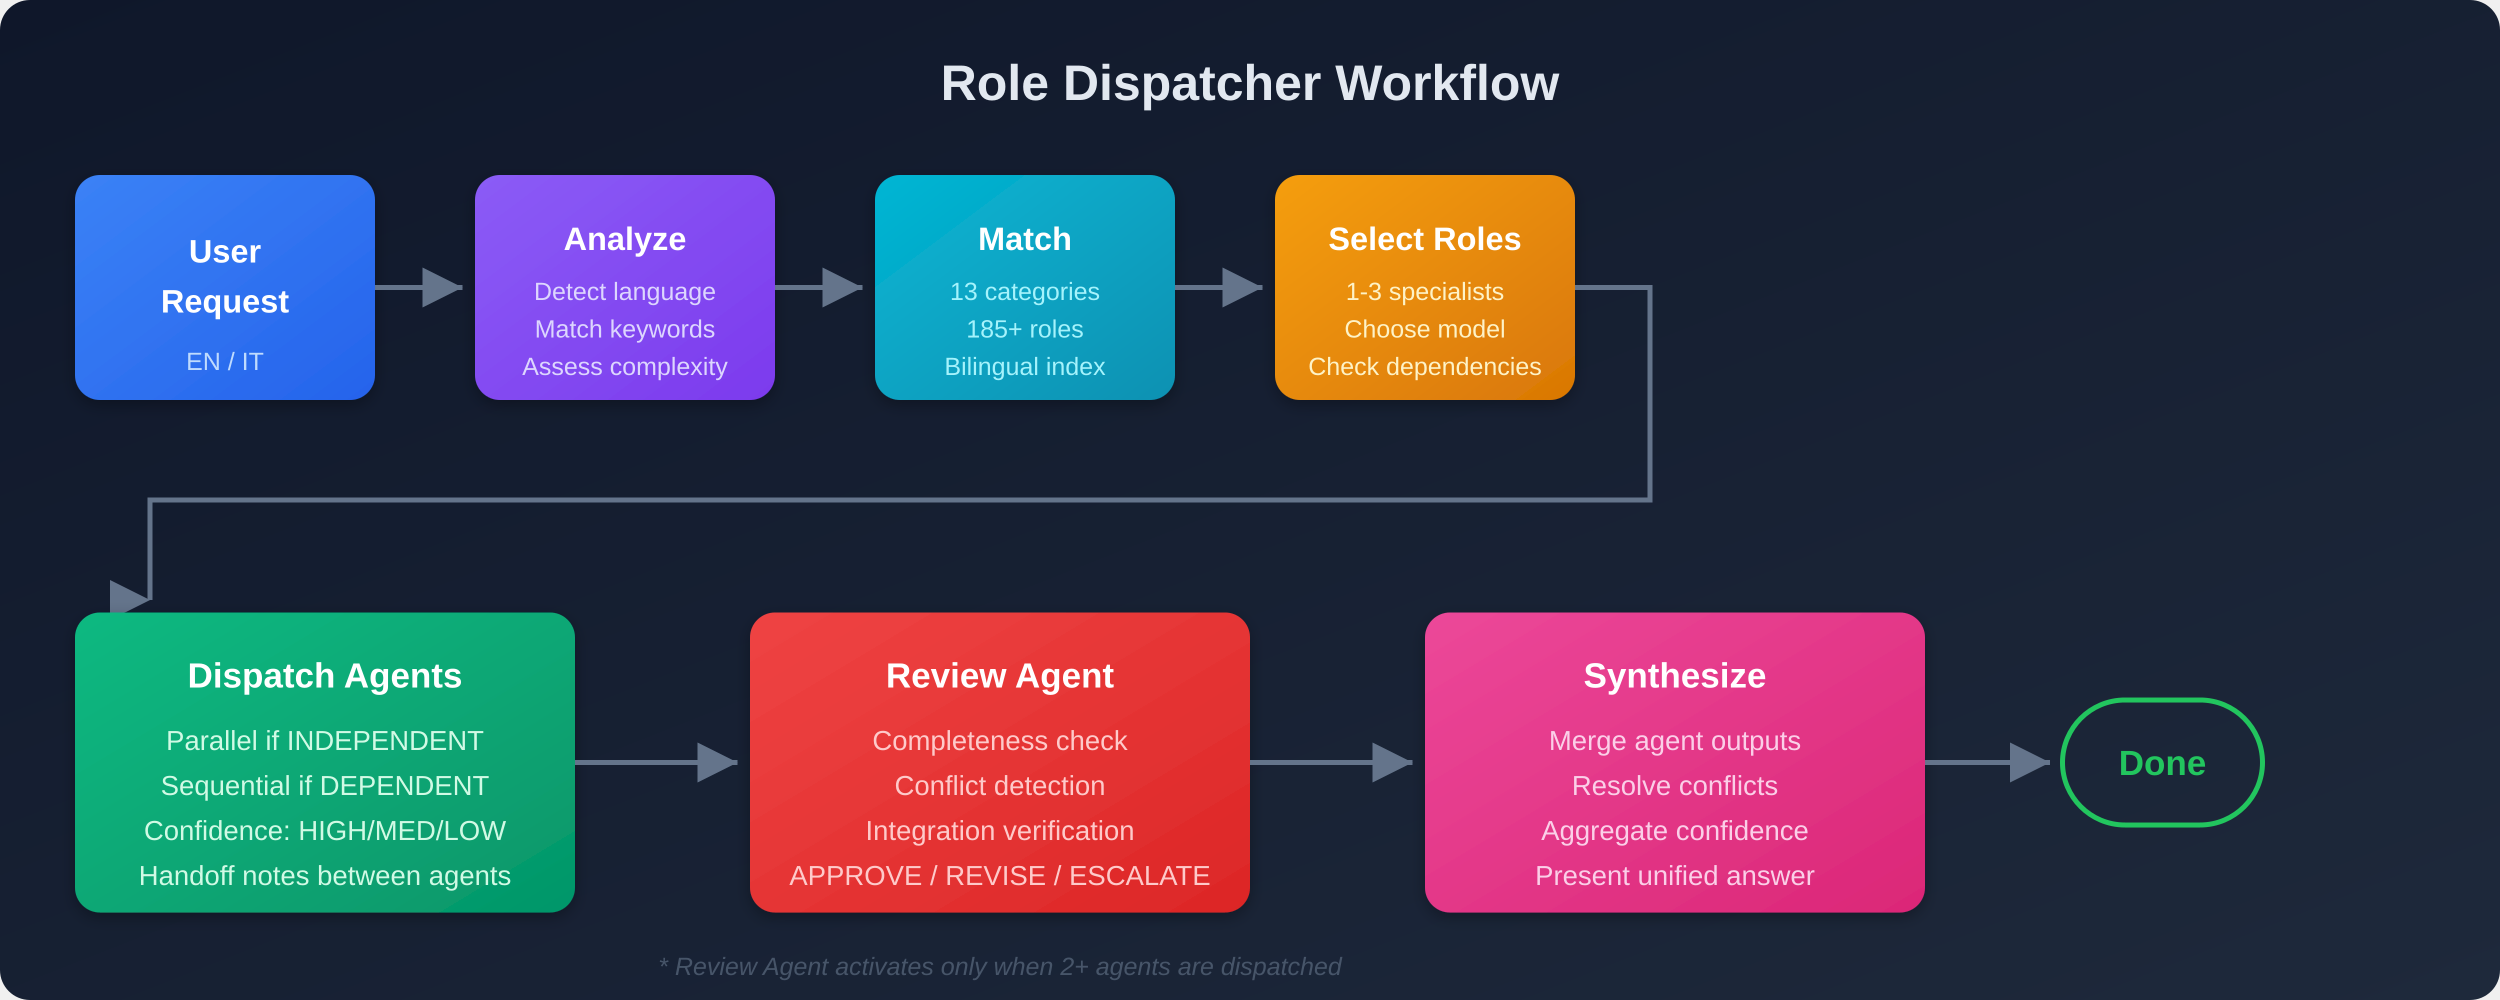
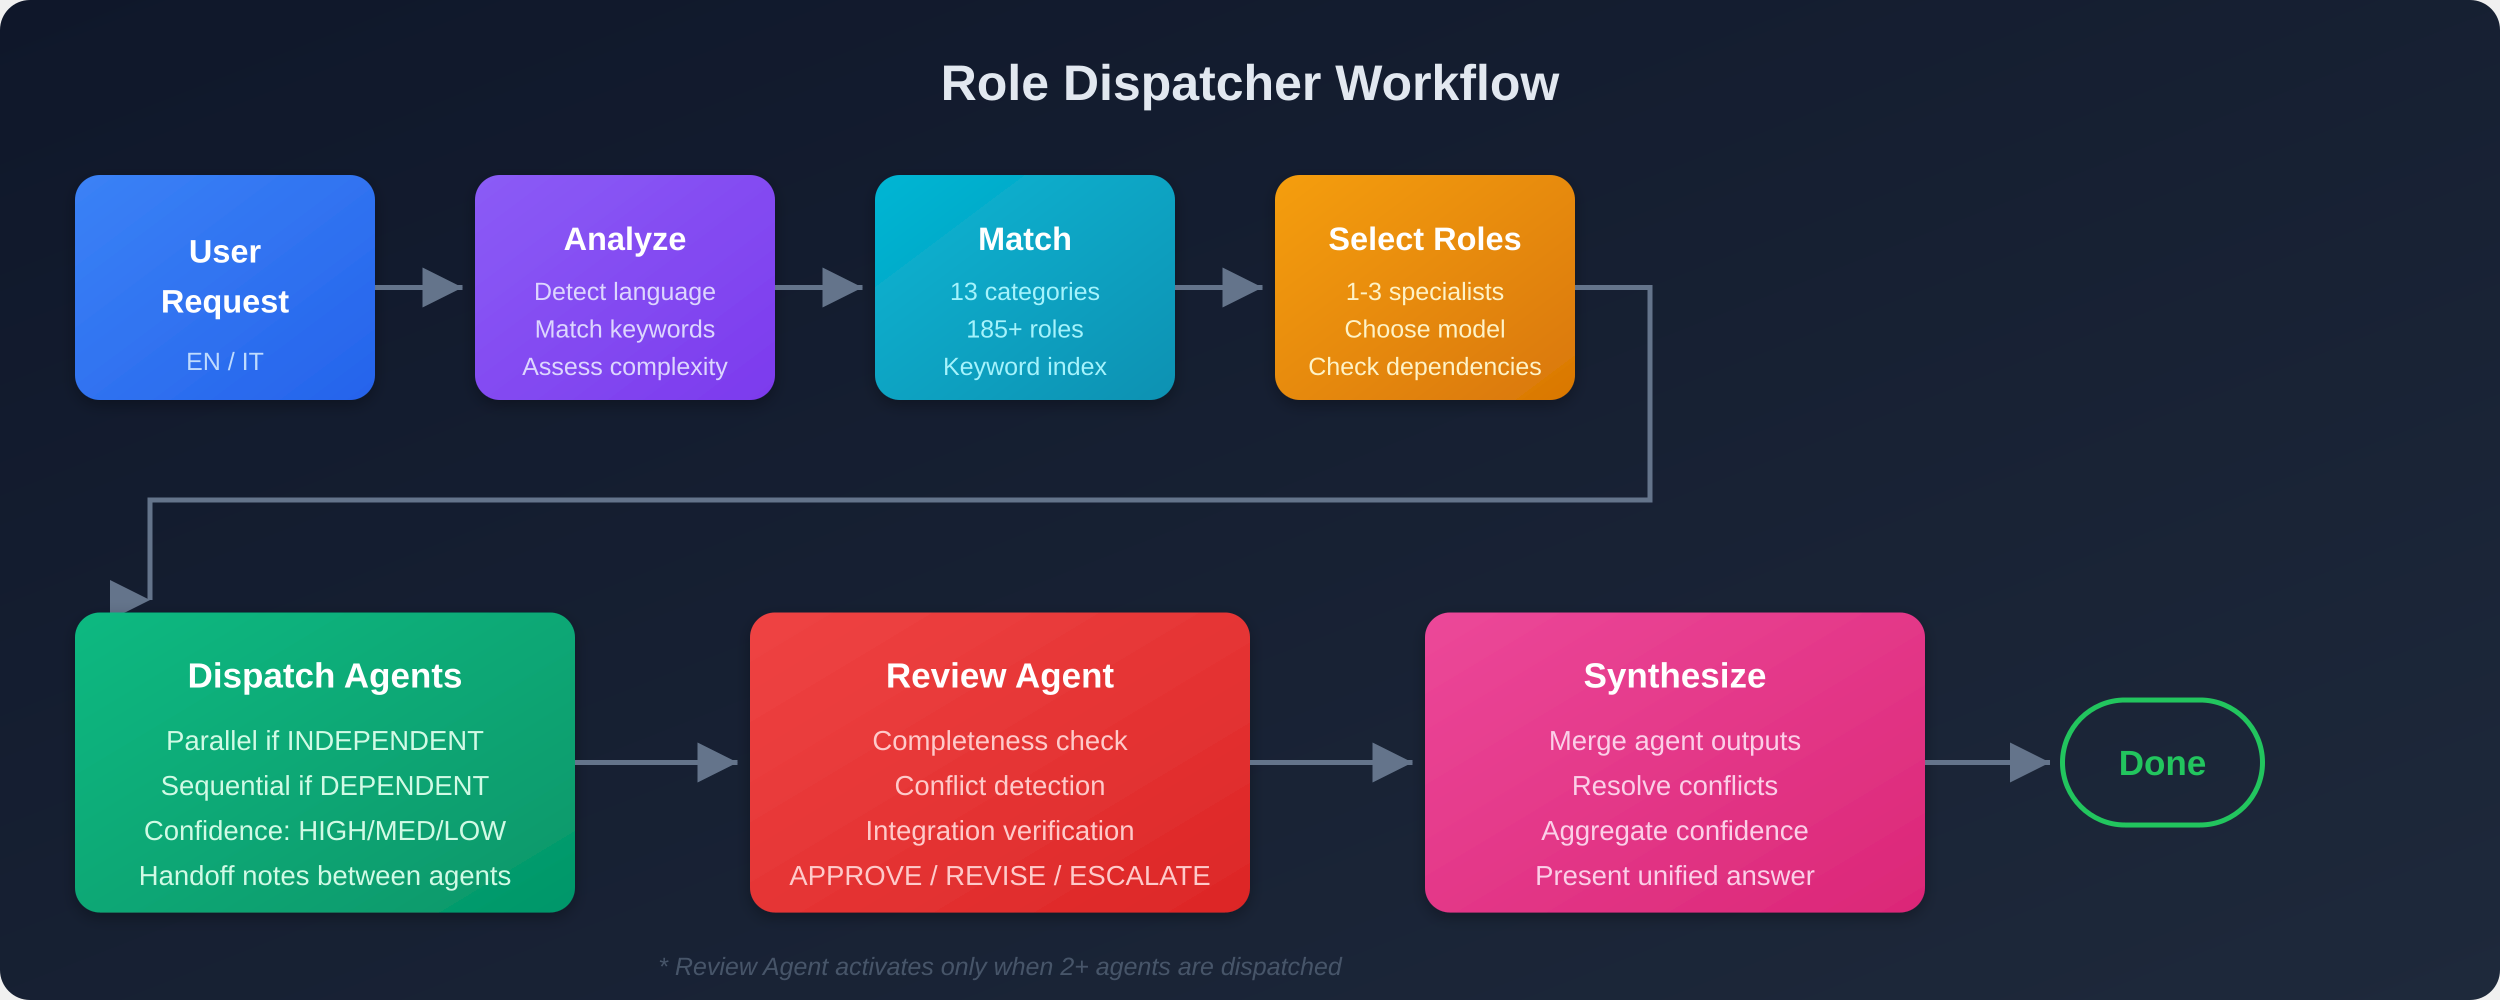
<svg xmlns="http://www.w3.org/2000/svg" viewBox="0 0 1000 400" width="1000" height="400">
  <defs>
    <linearGradient id="bg" x1="0%" y1="0%" x2="100%" y2="100%">
      <stop offset="0%" style="stop-color:#0f172a" />
      <stop offset="100%" style="stop-color:#1e293b" />
    </linearGradient>
    <linearGradient id="box1" x1="0%" y1="0%" x2="100%" y2="100%">
      <stop offset="0%" style="stop-color:#3b82f6" />
      <stop offset="100%" style="stop-color:#2563eb" />
    </linearGradient>
    <linearGradient id="box2" x1="0%" y1="0%" x2="100%" y2="100%">
      <stop offset="0%" style="stop-color:#8b5cf6" />
      <stop offset="100%" style="stop-color:#7c3aed" />
    </linearGradient>
    <linearGradient id="box3" x1="0%" y1="0%" x2="100%" y2="100%">
      <stop offset="0%" style="stop-color:#06b6d4" />
      <stop offset="100%" style="stop-color:#0891b2" />
    </linearGradient>
    <linearGradient id="box4" x1="0%" y1="0%" x2="100%" y2="100%">
      <stop offset="0%" style="stop-color:#f59e0b" />
      <stop offset="100%" style="stop-color:#d97706" />
    </linearGradient>
    <linearGradient id="box5" x1="0%" y1="0%" x2="100%" y2="100%">
      <stop offset="0%" style="stop-color:#10b981" />
      <stop offset="100%" style="stop-color:#059669" />
    </linearGradient>
    <linearGradient id="box6" x1="0%" y1="0%" x2="100%" y2="100%">
      <stop offset="0%" style="stop-color:#ef4444" />
      <stop offset="100%" style="stop-color:#dc2626" />
    </linearGradient>
    <linearGradient id="box7" x1="0%" y1="0%" x2="100%" y2="100%">
      <stop offset="0%" style="stop-color:#ec4899" />
      <stop offset="100%" style="stop-color:#db2777" />
    </linearGradient>
    <filter id="shadow" x="-5%" y="-5%" width="110%" height="120%">
      <feDropShadow dx="0" dy="2" stdDeviation="3" flood-color="#000" flood-opacity="0.3" />
    </filter>
    <marker id="arrow" viewBox="0 0 10 10" refX="10" refY="5" markerWidth="8" markerHeight="8" orient="auto-start-auto">
      <path d="M 0 0 L 10 5 L 0 10 z" fill="#64748b" />
    </marker>
  </defs>
  <rect width="1000" height="400" fill="url(#bg)" rx="12" />
  <text x="500" y="40" text-anchor="middle" fill="#e2e8f0" font-family="Segoe UI, Arial, sans-serif" font-size="20" font-weight="bold">Role Dispatcher Workflow</text>
  <rect x="30" y="70" width="120" height="90" rx="10" fill="url(#box1)" filter="url(#shadow)" />
  <text x="90" y="105" text-anchor="middle" fill="white" font-family="Segoe UI, Arial, sans-serif" font-size="13" font-weight="bold">User</text>
  <text x="90" y="125" text-anchor="middle" fill="white" font-family="Segoe UI, Arial, sans-serif" font-size="13" font-weight="bold">Request</text>
  <text x="90" y="148" text-anchor="middle" fill="#bfdbfe" font-family="Segoe UI, Arial, sans-serif" font-size="10">EN / IT</text>
  <line x1="150" y1="115" x2="185" y2="115" stroke="#64748b" stroke-width="2" marker-end="url(#arrow)" />
  <rect x="190" y="70" width="120" height="90" rx="10" fill="url(#box2)" filter="url(#shadow)" />
  <text x="250" y="100" text-anchor="middle" fill="white" font-family="Segoe UI, Arial, sans-serif" font-size="13" font-weight="bold">Analyze</text>
  <text x="250" y="120" text-anchor="middle" fill="#ddd6fe" font-family="Segoe UI, Arial, sans-serif" font-size="10">Detect language</text>
  <text x="250" y="135" text-anchor="middle" fill="#ddd6fe" font-family="Segoe UI, Arial, sans-serif" font-size="10">Match keywords</text>
  <text x="250" y="150" text-anchor="middle" fill="#ddd6fe" font-family="Segoe UI, Arial, sans-serif" font-size="10">Assess complexity</text>
  <line x1="310" y1="115" x2="345" y2="115" stroke="#64748b" stroke-width="2" marker-end="url(#arrow)" />
  <rect x="350" y="70" width="120" height="90" rx="10" fill="url(#box3)" filter="url(#shadow)" />
  <text x="410" y="100" text-anchor="middle" fill="white" font-family="Segoe UI, Arial, sans-serif" font-size="13" font-weight="bold">Match</text>
  <text x="410" y="120" text-anchor="middle" fill="#a5f3fc" font-family="Segoe UI, Arial, sans-serif" font-size="10">13 categories</text>
  <text x="410" y="135" text-anchor="middle" fill="#a5f3fc" font-family="Segoe UI, Arial, sans-serif" font-size="10">185+ roles</text>
-   <text x="410" y="150" text-anchor="middle" fill="#a5f3fc" font-family="Segoe UI, Arial, sans-serif" font-size="10">Bilingual index</text>
+   <text x="410" y="150" text-anchor="middle" fill="#a5f3fc" font-family="Segoe UI, Arial, sans-serif" font-size="10">Keyword index</text>
  <line x1="470" y1="115" x2="505" y2="115" stroke="#64748b" stroke-width="2" marker-end="url(#arrow)" />
  <rect x="510" y="70" width="120" height="90" rx="10" fill="url(#box4)" filter="url(#shadow)" />
  <text x="570" y="100" text-anchor="middle" fill="white" font-family="Segoe UI, Arial, sans-serif" font-size="13" font-weight="bold">Select Roles</text>
  <text x="570" y="120" text-anchor="middle" fill="#fef3c7" font-family="Segoe UI, Arial, sans-serif" font-size="10">1-3 specialists</text>
  <text x="570" y="135" text-anchor="middle" fill="#fef3c7" font-family="Segoe UI, Arial, sans-serif" font-size="10">Choose model</text>
  <text x="570" y="150" text-anchor="middle" fill="#fef3c7" font-family="Segoe UI, Arial, sans-serif" font-size="10">Check dependencies</text>
  <path d="M 630 115 L 660 115 L 660 200 L 60 200 L 60 240" stroke="#64748b" stroke-width="2" fill="none" marker-end="url(#arrow)" />
  <rect x="30" y="245" width="200" height="120" rx="10" fill="url(#box5)" filter="url(#shadow)" />
  <text x="130" y="275" text-anchor="middle" fill="white" font-family="Segoe UI, Arial, sans-serif" font-size="14" font-weight="bold">Dispatch Agents</text>
  <text x="130" y="300" text-anchor="middle" fill="#d1fae5" font-family="Segoe UI, Arial, sans-serif" font-size="11">Parallel if INDEPENDENT</text>
  <text x="130" y="318" text-anchor="middle" fill="#d1fae5" font-family="Segoe UI, Arial, sans-serif" font-size="11">Sequential if DEPENDENT</text>
  <text x="130" y="336" text-anchor="middle" fill="#d1fae5" font-family="Segoe UI, Arial, sans-serif" font-size="11">Confidence: HIGH/MED/LOW</text>
  <text x="130" y="354" text-anchor="middle" fill="#d1fae5" font-family="Segoe UI, Arial, sans-serif" font-size="11">Handoff notes between agents</text>
  <line x1="230" y1="305" x2="295" y2="305" stroke="#64748b" stroke-width="2" marker-end="url(#arrow)" />
  <rect x="300" y="245" width="200" height="120" rx="10" fill="url(#box6)" filter="url(#shadow)" />
  <text x="400" y="275" text-anchor="middle" fill="white" font-family="Segoe UI, Arial, sans-serif" font-size="14" font-weight="bold">Review Agent</text>
  <text x="400" y="300" text-anchor="middle" fill="#fecaca" font-family="Segoe UI, Arial, sans-serif" font-size="11">Completeness check</text>
  <text x="400" y="318" text-anchor="middle" fill="#fecaca" font-family="Segoe UI, Arial, sans-serif" font-size="11">Conflict detection</text>
  <text x="400" y="336" text-anchor="middle" fill="#fecaca" font-family="Segoe UI, Arial, sans-serif" font-size="11">Integration verification</text>
  <text x="400" y="354" text-anchor="middle" fill="#fecaca" font-family="Segoe UI, Arial, sans-serif" font-size="11">APPROVE / REVISE / ESCALATE</text>
  <line x1="500" y1="305" x2="565" y2="305" stroke="#64748b" stroke-width="2" marker-end="url(#arrow)" />
  <rect x="570" y="245" width="200" height="120" rx="10" fill="url(#box7)" filter="url(#shadow)" />
  <text x="670" y="275" text-anchor="middle" fill="white" font-family="Segoe UI, Arial, sans-serif" font-size="14" font-weight="bold">Synthesize</text>
  <text x="670" y="300" text-anchor="middle" fill="#fbcfe8" font-family="Segoe UI, Arial, sans-serif" font-size="11">Merge agent outputs</text>
  <text x="670" y="318" text-anchor="middle" fill="#fbcfe8" font-family="Segoe UI, Arial, sans-serif" font-size="11">Resolve conflicts</text>
  <text x="670" y="336" text-anchor="middle" fill="#fbcfe8" font-family="Segoe UI, Arial, sans-serif" font-size="11">Aggregate confidence</text>
  <text x="670" y="354" text-anchor="middle" fill="#fbcfe8" font-family="Segoe UI, Arial, sans-serif" font-size="11">Present unified answer</text>
  <line x1="770" y1="305" x2="820" y2="305" stroke="#64748b" stroke-width="2" marker-end="url(#arrow)" />
  <rect x="825" y="280" width="80" height="50" rx="25" fill="none" stroke="#22c55e" stroke-width="2" />
  <text x="865" y="310" text-anchor="middle" fill="#22c55e" font-family="Segoe UI, Arial, sans-serif" font-size="14" font-weight="bold">Done</text>
  <text x="400" y="390" text-anchor="middle" fill="#475569" font-family="Segoe UI, Arial, sans-serif" font-size="10" font-style="italic">* Review Agent activates only when 2+ agents are dispatched</text>
</svg>
